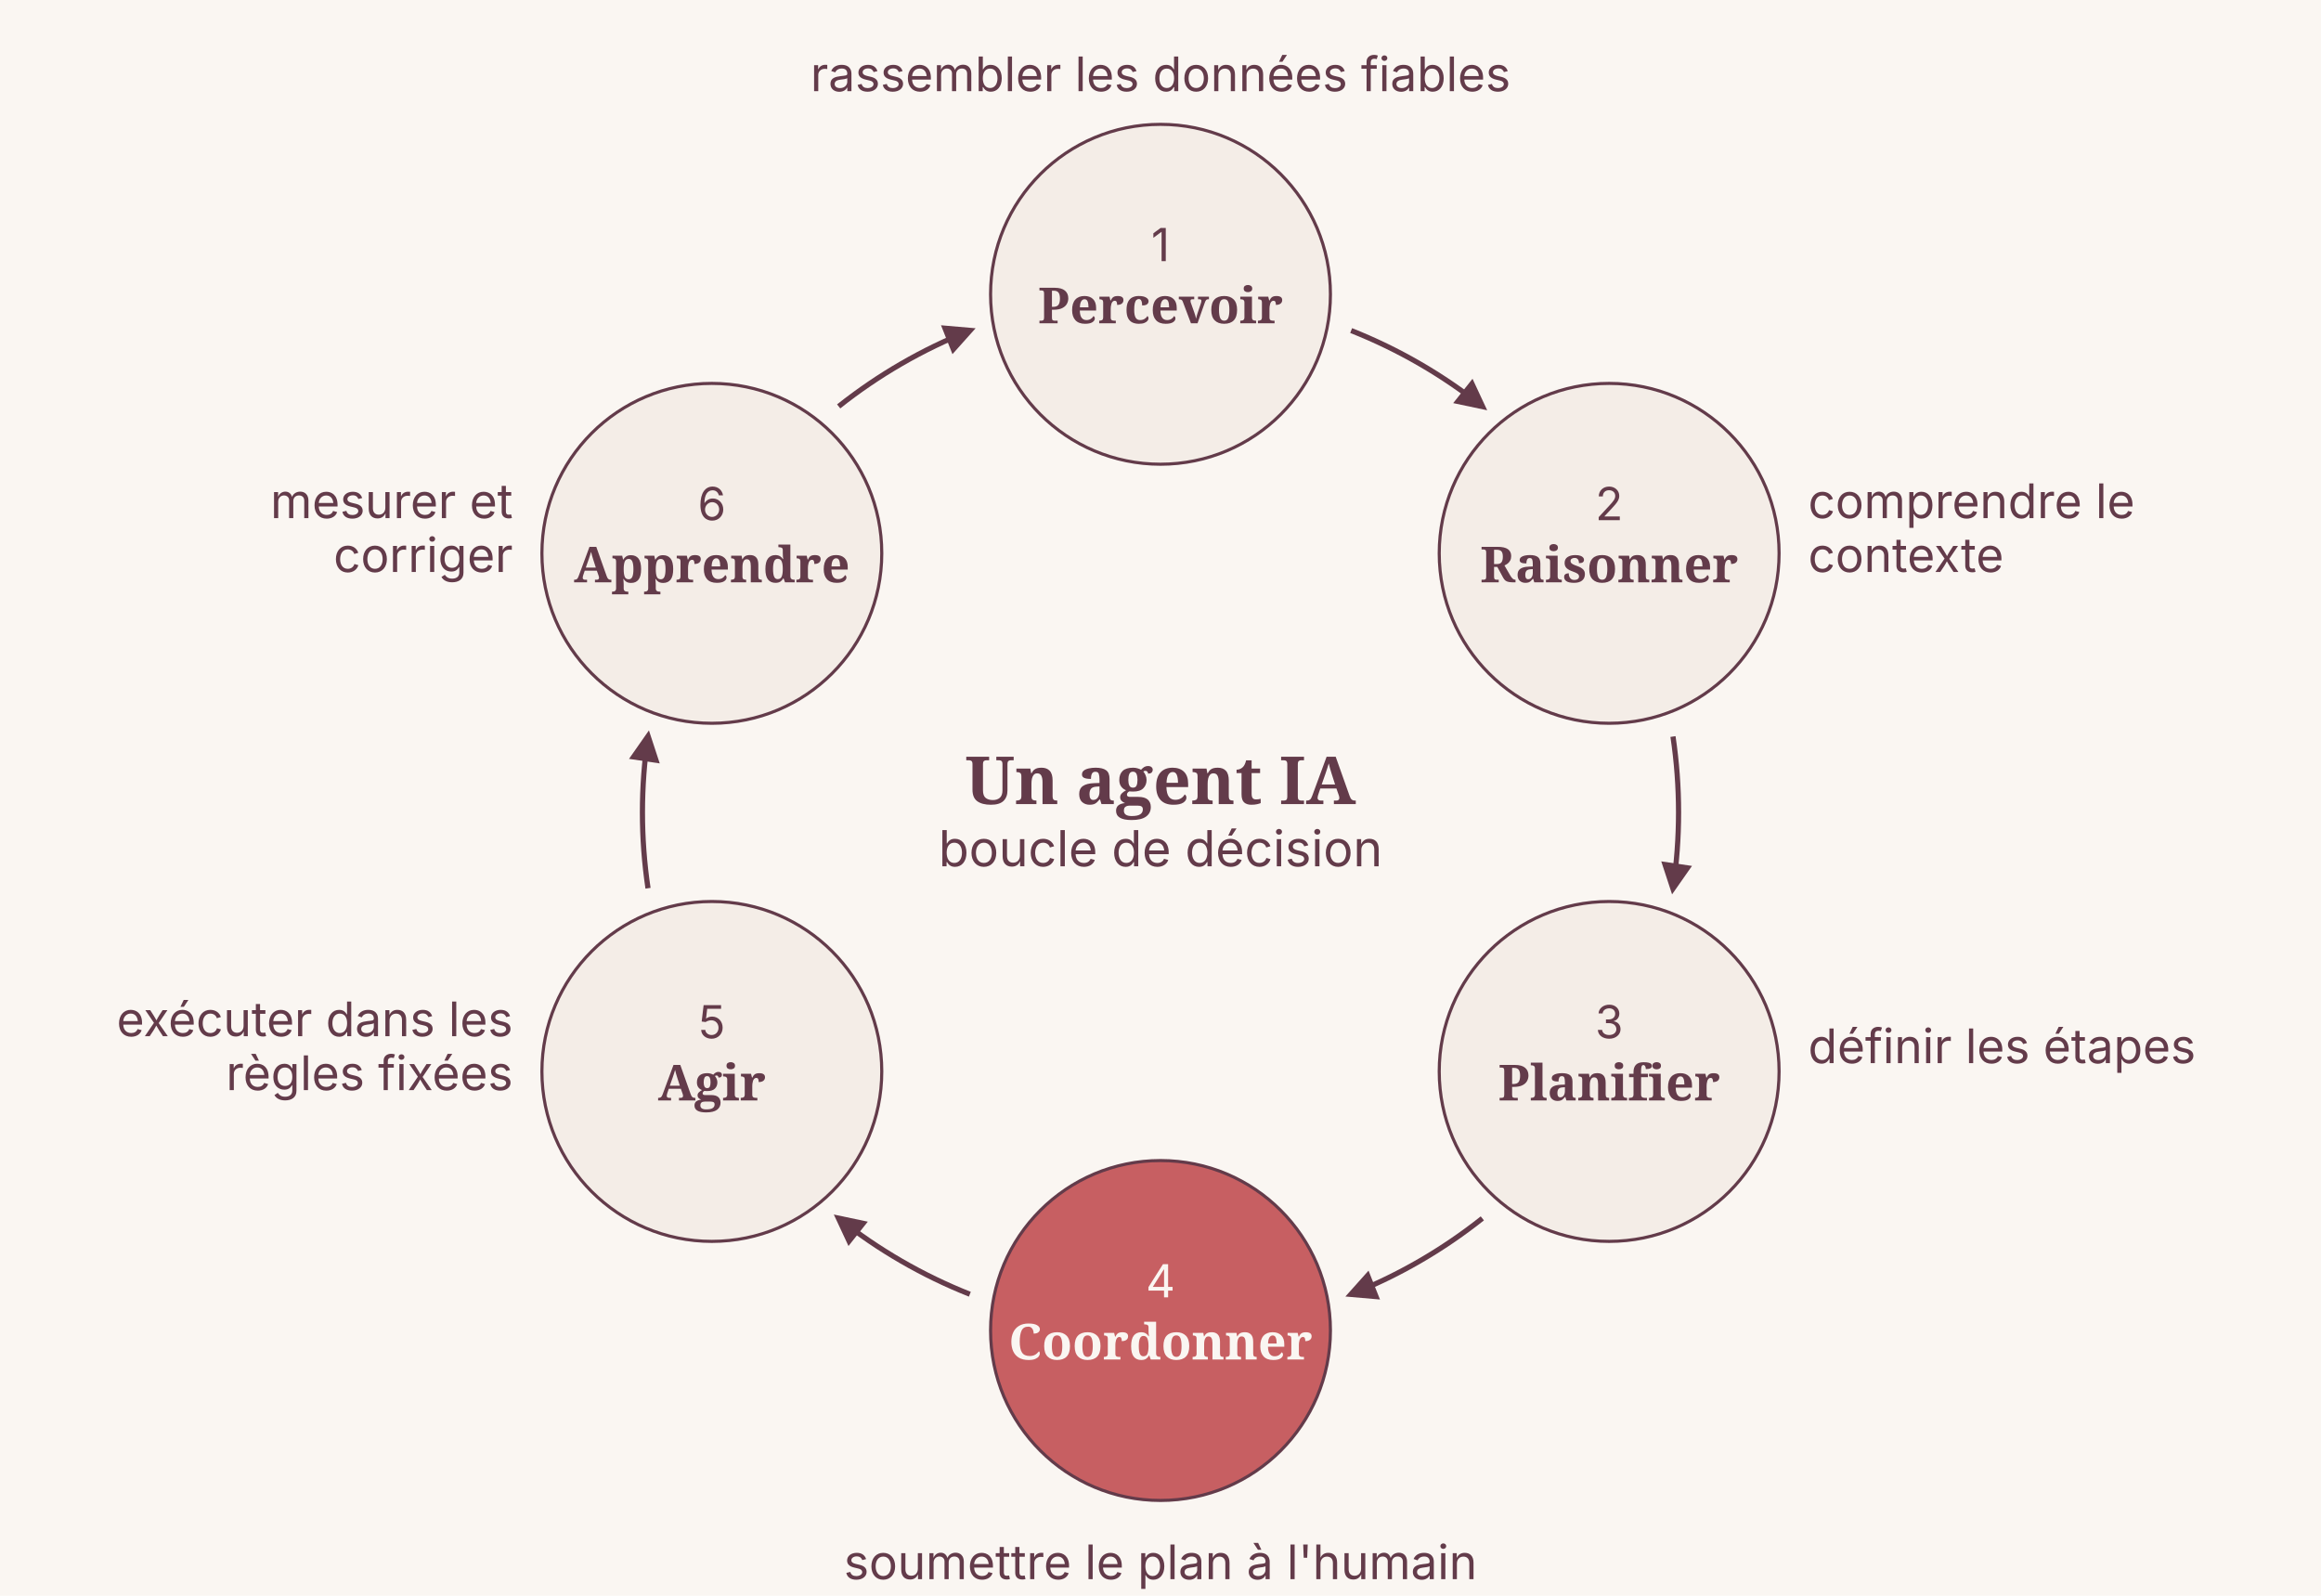
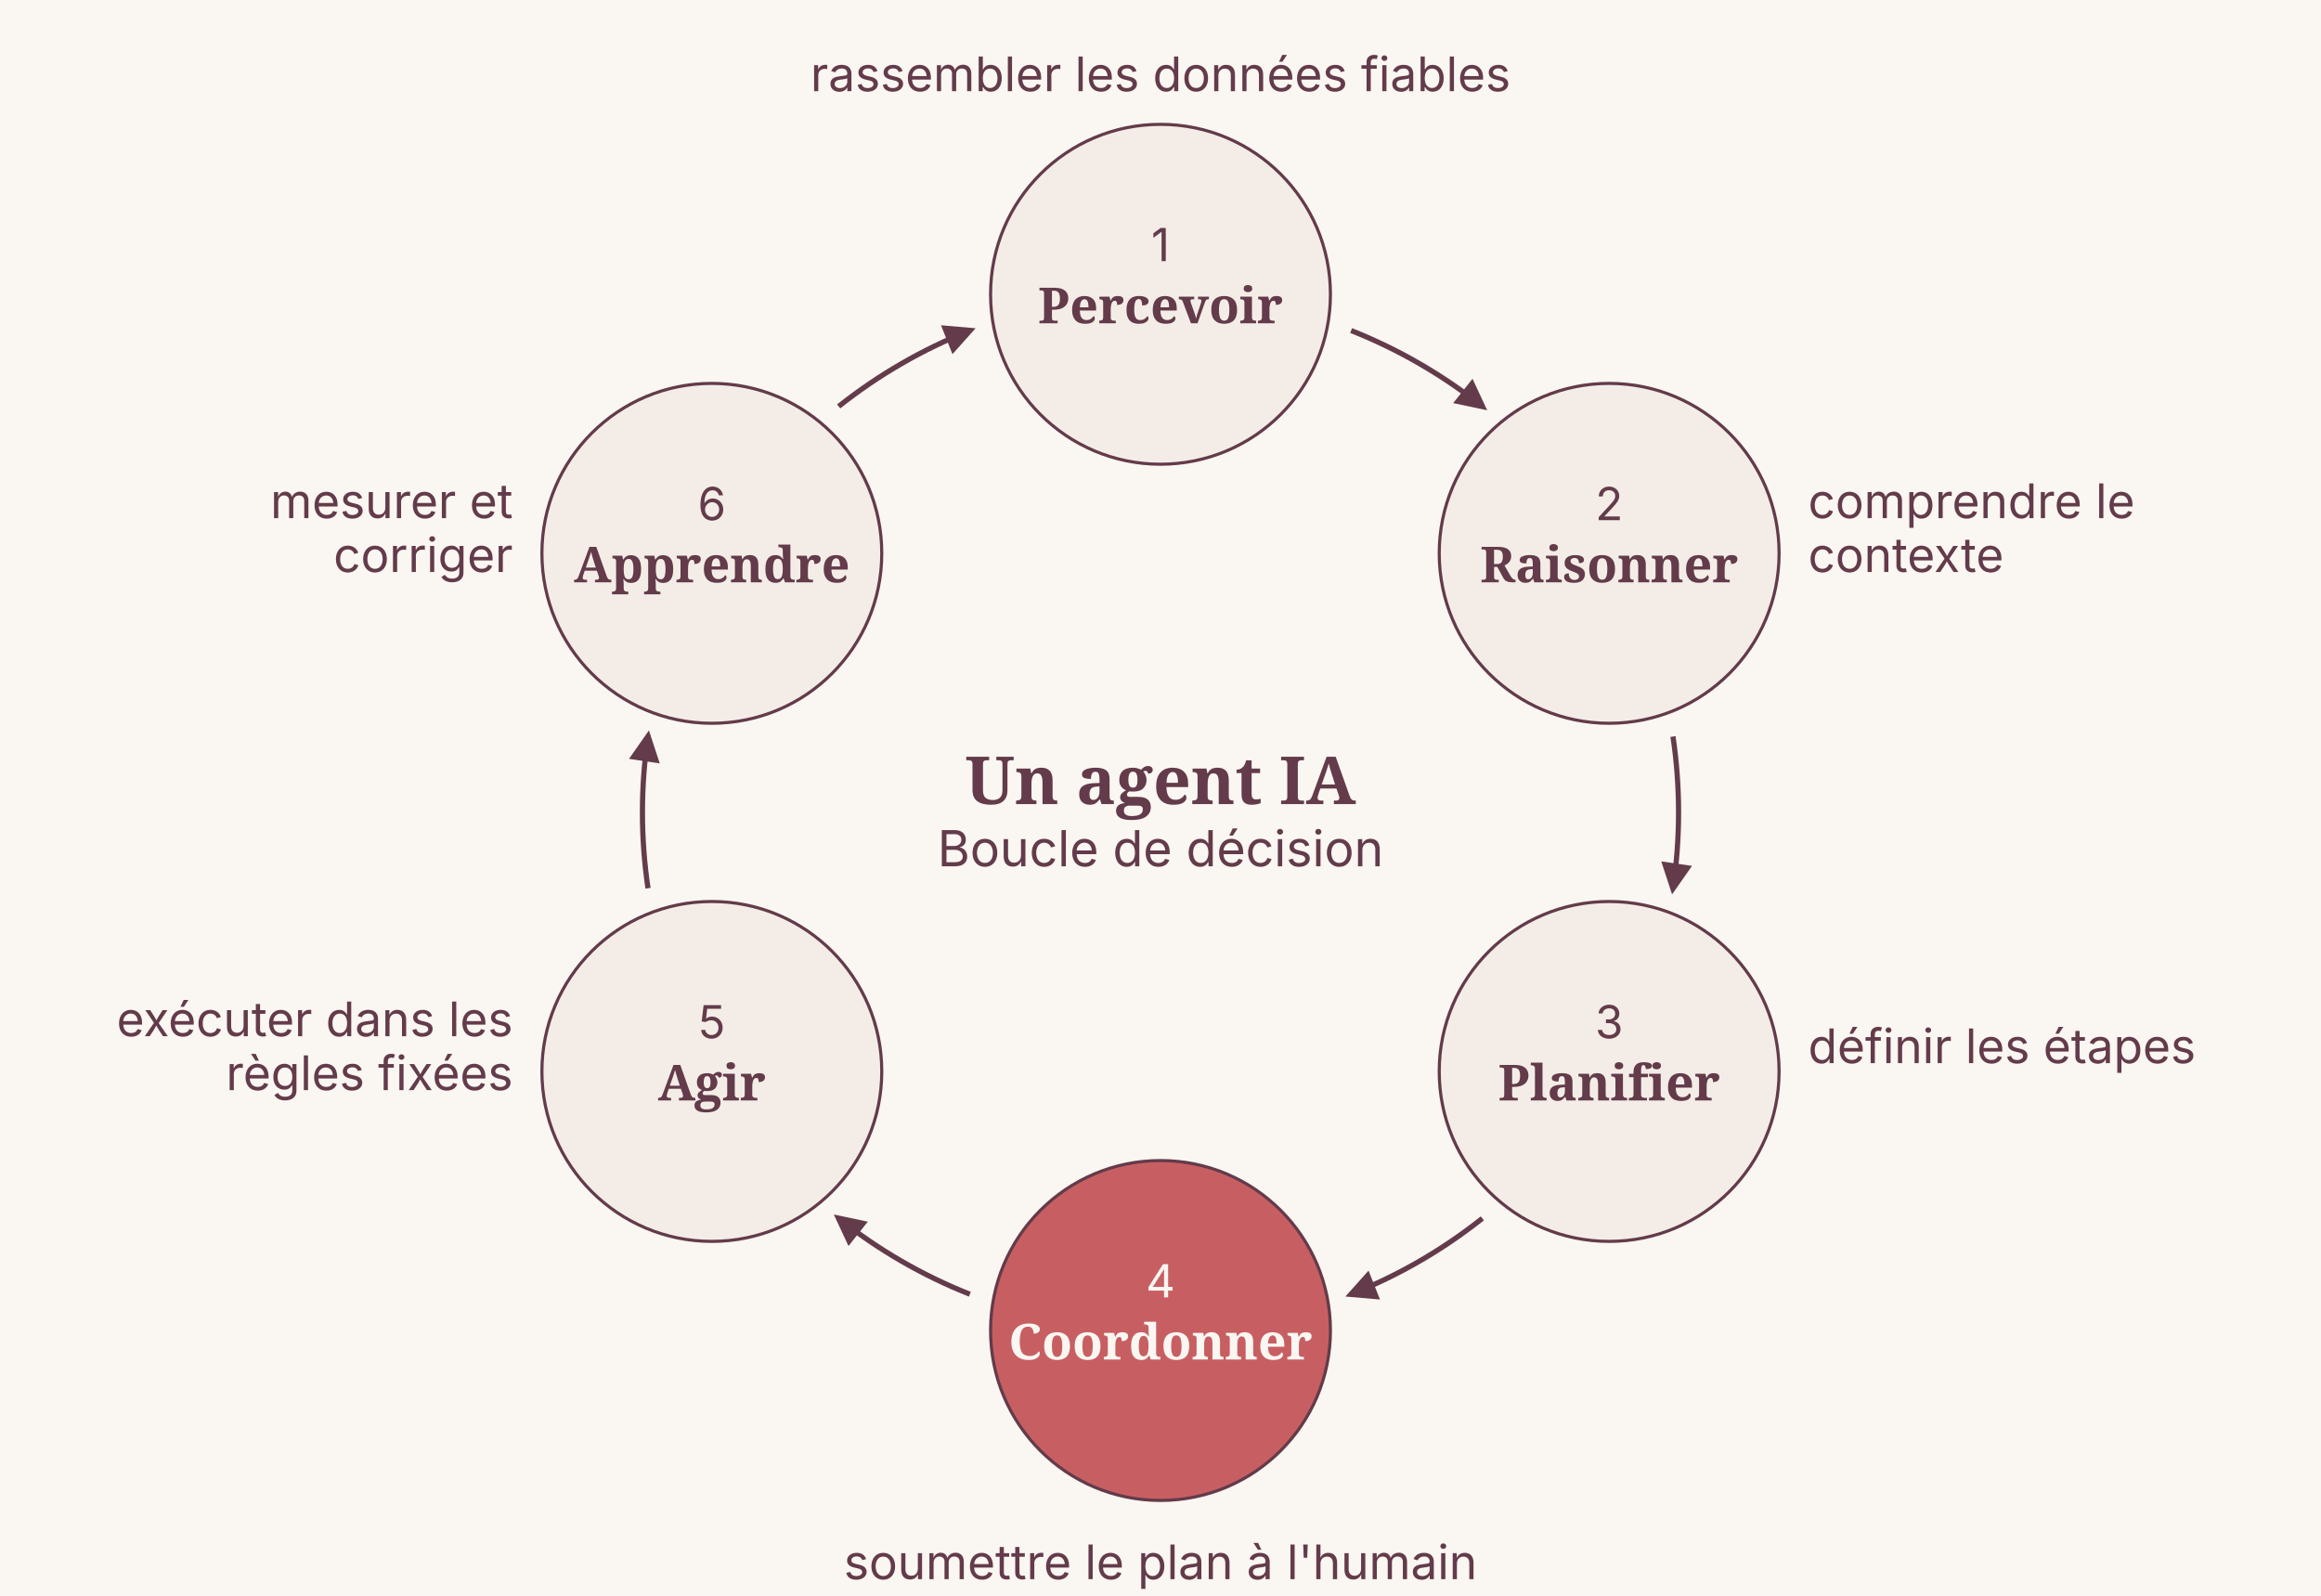
<svg xmlns="http://www.w3.org/2000/svg" viewBox="0 0 1120 770" role="img" aria-label="Cycle d'un agent IA en six étapes : percevoir, raisonner, planifier, coordonner avec l'humain, agir, apprendre, puis retour à percevoir.">
  <defs>
    <marker id="fl" viewBox="0 0 10 10" refX="8" refY="5" markerWidth="6" markerHeight="6" orient="auto-start-reverse">
      <path d="M0 0L10 5L0 10z" fill="#633B4A" />
    </marker>
  </defs>
  <rect width="1120" height="770" fill="#FAF6F2" />
  <path d="M652.0 159.5 A250 250 0 0 1 715.3 196.1" fill="none" stroke="#633B4A" stroke-width="2.5" marker-end="url(#fl)" />
  <path d="M807.3 355.4 A250 250 0 0 1 807.3 428.6" fill="none" stroke="#633B4A" stroke-width="2.5" marker-end="url(#fl)" />
  <path d="M715.3 587.9 A250 250 0 0 1 652.0 624.5" fill="none" stroke="#633B4A" stroke-width="2.5" marker-end="url(#fl)" />
  <path d="M468.0 624.5 A250 250 0 0 1 404.7 587.9" fill="none" stroke="#633B4A" stroke-width="2.5" marker-end="url(#fl)" />
  <path d="M312.7 428.6 A250 250 0 0 1 312.7 355.4" fill="none" stroke="#633B4A" stroke-width="2.5" marker-end="url(#fl)" />
  <path d="M404.7 196.1 A250 250 0 0 1 468.0 159.5" fill="none" stroke="#633B4A" stroke-width="2.5" marker-end="url(#fl)" />
  <circle cx="560.0" cy="142.0" r="82" fill="#F4EDE7" stroke="#633B4A" stroke-width="1.5" />
  <text x="560.0" y="126.0" text-anchor="middle" font-family="Inter, Arial, sans-serif" font-size="22" fill="#633B4A">1</text>
  <text x="560.0" y="156.0" text-anchor="middle" font-family="Cormorant Garamond, Georgia, serif" font-size="24" font-weight="600" fill="#633B4A">Percevoir</text>
  <text x="560.0" y="44.0" text-anchor="middle" font-family="Inter, Arial, sans-serif" font-size="23" fill="#633B4A">rassembler les données fiables</text>
  <circle cx="776.5" cy="267.0" r="82" fill="#F4EDE7" stroke="#633B4A" stroke-width="1.5" />
  <text x="776.5" y="251.0" text-anchor="middle" font-family="Inter, Arial, sans-serif" font-size="22" fill="#633B4A">2</text>
  <text x="776.5" y="281.0" text-anchor="middle" font-family="Cormorant Garamond, Georgia, serif" font-size="24" font-weight="600" fill="#633B4A">Raisonner</text>
  <text x="872.5" y="250.0" text-anchor="start" font-family="Inter, Arial, sans-serif" font-size="23" fill="#633B4A">comprendre le</text>
  <text x="872.5" y="276.0" text-anchor="start" font-family="Inter, Arial, sans-serif" font-size="23" fill="#633B4A">contexte</text>
  <circle cx="776.5" cy="517.0" r="82" fill="#F4EDE7" stroke="#633B4A" stroke-width="1.5" />
  <text x="776.5" y="501.0" text-anchor="middle" font-family="Inter, Arial, sans-serif" font-size="22" fill="#633B4A">3</text>
  <text x="776.5" y="531.0" text-anchor="middle" font-family="Cormorant Garamond, Georgia, serif" font-size="24" font-weight="600" fill="#633B4A">Planifier</text>
  <text x="872.5" y="513.0" text-anchor="start" font-family="Inter, Arial, sans-serif" font-size="23" fill="#633B4A">définir les étapes</text>
  <circle cx="560.0" cy="642.0" r="82" fill="#C75F62" stroke="#633B4A" stroke-width="1.5" />
  <text x="560.0" y="626.0" text-anchor="middle" font-family="Inter, Arial, sans-serif" font-size="22" fill="#FAF6F2">4</text>
  <text x="560.0" y="656.0" text-anchor="middle" font-family="Cormorant Garamond, Georgia, serif" font-size="24" font-weight="600" fill="#FAF6F2">Coordonner</text>
  <text x="560.0" y="762.0" text-anchor="middle" font-family="Inter, Arial, sans-serif" font-size="23" fill="#633B4A">soumettre le plan à l'humain</text>
  <circle cx="343.5" cy="517.0" r="82" fill="#F4EDE7" stroke="#633B4A" stroke-width="1.5" />
  <text x="343.5" y="501.0" text-anchor="middle" font-family="Inter, Arial, sans-serif" font-size="22" fill="#633B4A">5</text>
  <text x="343.5" y="531.0" text-anchor="middle" font-family="Cormorant Garamond, Georgia, serif" font-size="24" font-weight="600" fill="#633B4A">Agir</text>
  <text x="247.5" y="500.0" text-anchor="end" font-family="Inter, Arial, sans-serif" font-size="23" fill="#633B4A">exécuter dans les</text>
  <text x="247.5" y="526.0" text-anchor="end" font-family="Inter, Arial, sans-serif" font-size="23" fill="#633B4A">règles fixées</text>
  <circle cx="343.5" cy="267.0" r="82" fill="#F4EDE7" stroke="#633B4A" stroke-width="1.5" />
  <text x="343.5" y="251.0" text-anchor="middle" font-family="Inter, Arial, sans-serif" font-size="22" fill="#633B4A">6</text>
  <text x="343.5" y="281.0" text-anchor="middle" font-family="Cormorant Garamond, Georgia, serif" font-size="24" font-weight="600" fill="#633B4A">Apprendre</text>
  <text x="247.5" y="250.0" text-anchor="end" font-family="Inter, Arial, sans-serif" font-size="23" fill="#633B4A">mesurer et</text>
  <text x="247.5" y="276.0" text-anchor="end" font-family="Inter, Arial, sans-serif" font-size="23" fill="#633B4A">corriger</text>
  <text x="560" y="388" text-anchor="middle" font-family="Cormorant Garamond, Georgia, serif" font-size="32" font-weight="600" fill="#633B4A">Un agent IA</text>
-   <text x="560" y="418" text-anchor="middle" font-family="Inter, Arial, sans-serif" font-size="24" fill="#633B4A">boucle de décision</text>
+   <text x="560" y="418" text-anchor="middle" font-family="Inter, Arial, sans-serif" font-size="24" fill="#633B4A">Boucle de décision</text>
</svg>
